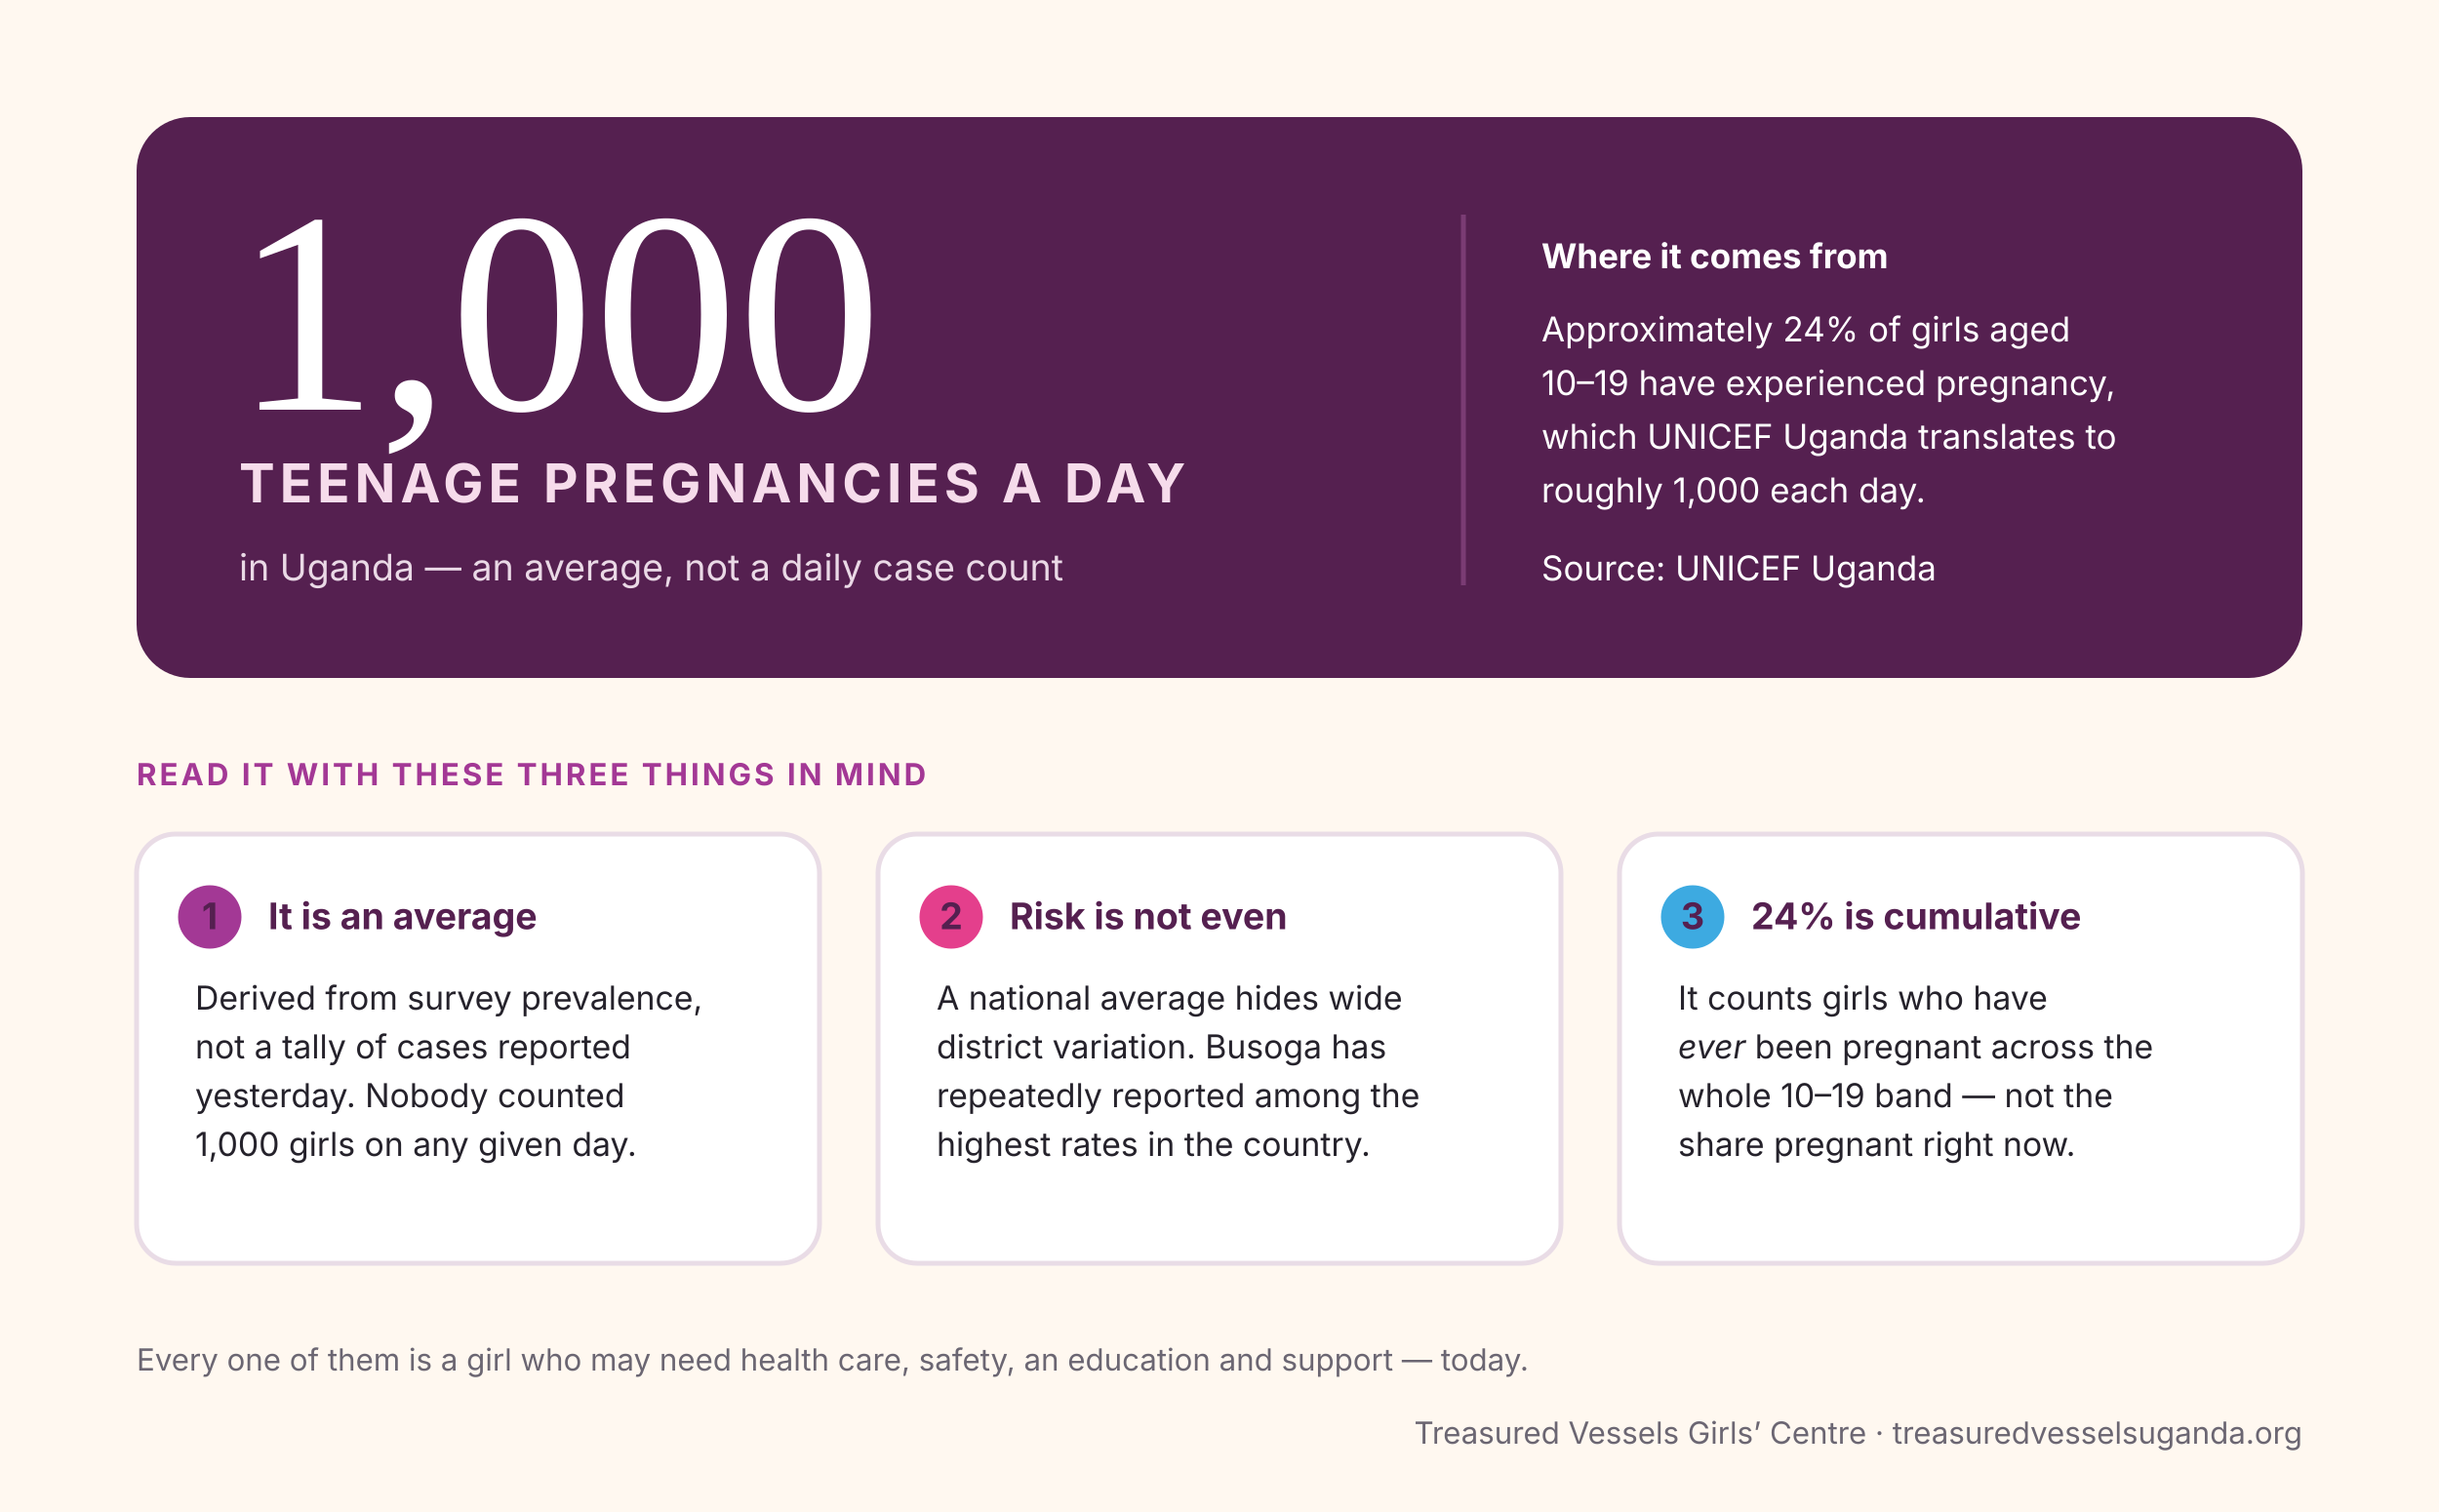
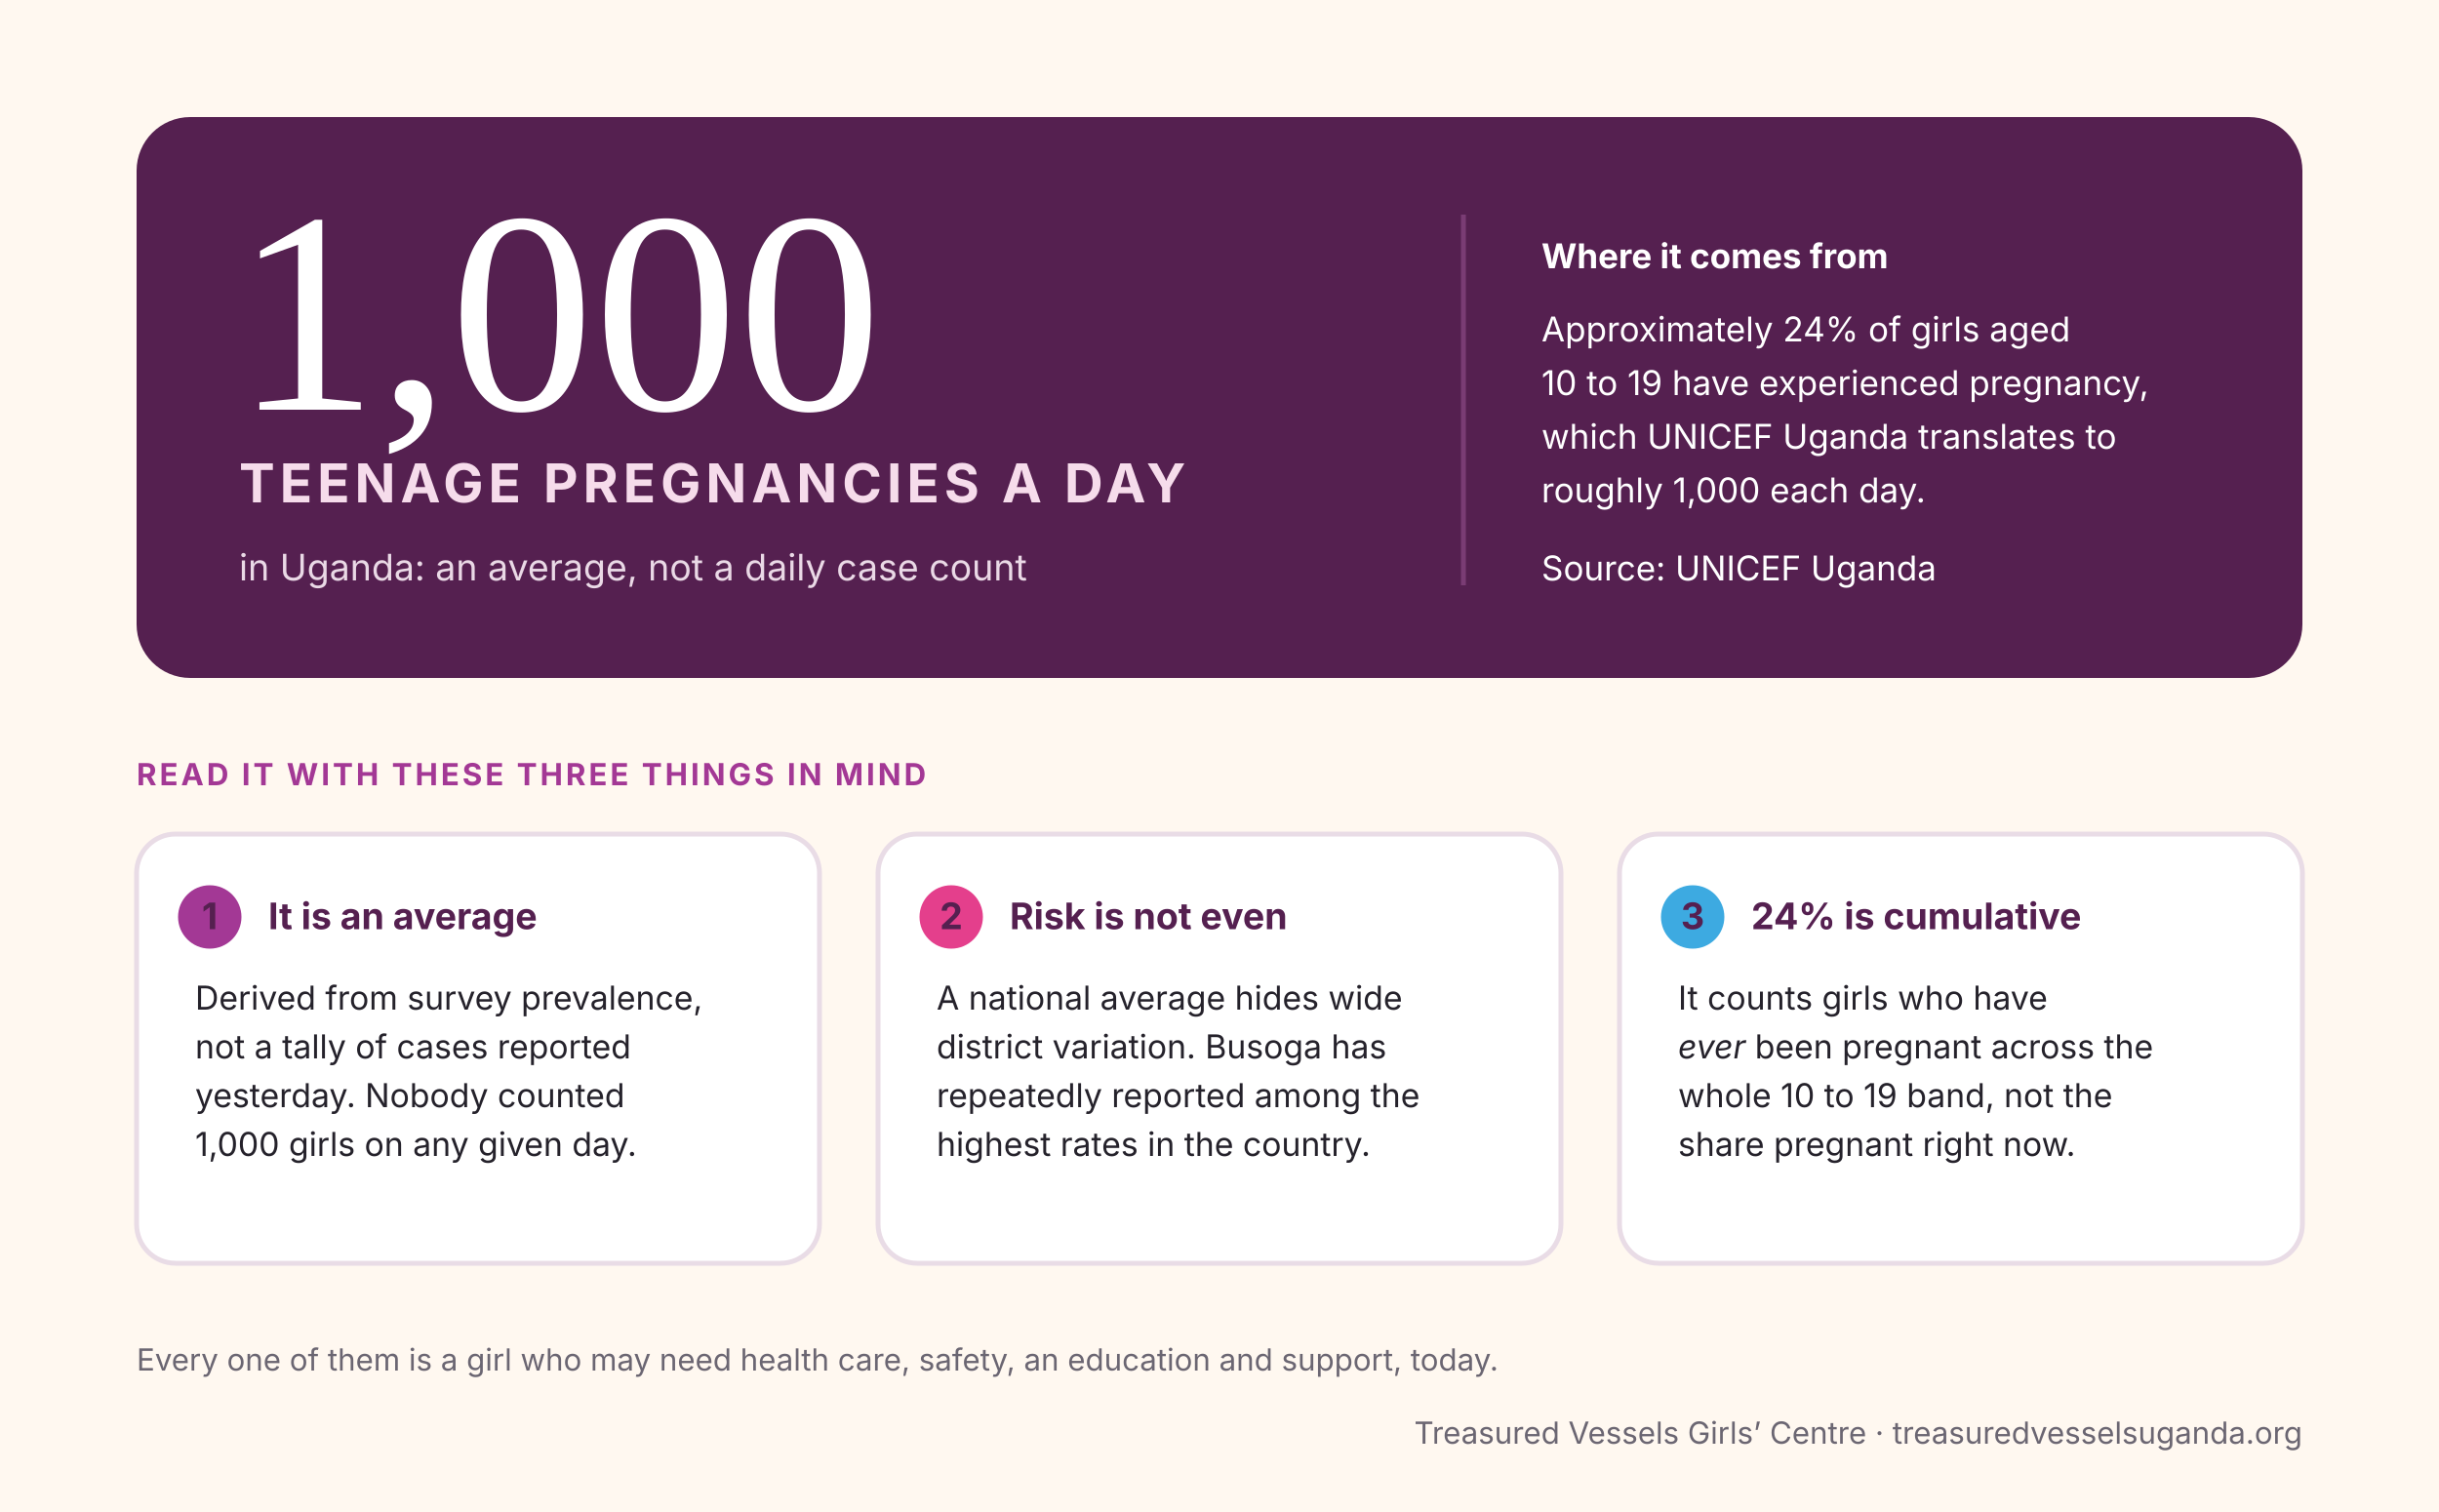
<svg xmlns="http://www.w3.org/2000/svg" viewBox="0 0 1000 620" width="1000" height="620" role="img" aria-label="A source-labelled graphic explaining the figure of one thousand teenage pregnancies a day in Uganda. The figure comes from UNICEF Uganda, which reports that approximately 24 per cent of girls aged 10 to 19 have experienced pregnancy, translating to around one thousand teenage pregnancies each day. Three cautions: it is an average derived from survey prevalence, not a count of reported cases; risk is not identical in every district; and the underlying 24 per cent is a cumulative measure of girls who have ever been pregnant, across the whole ten to nineteen age band.">
  <defs>
    <style>
      .h    { font-family: Georgia, 'Times New Roman', serif; fill: #552050; }
      .huge { font-family: Georgia, 'Times New Roman', serif; fill: #ffffff; font-size: 118px; }
      .unit { font-family: Inter, 'Helvetica Neue', Arial, sans-serif; fill: #F6DCEB; font-size: 22px; font-weight: 700; letter-spacing: 2px; }
      .from { font-family: Inter, 'Helvetica Neue', Arial, sans-serif; fill: #EAD9E6; font-size: 15px; }
      .src  { font-family: Inter, 'Helvetica Neue', Arial, sans-serif; fill: #ffffff; font-size: 14px; }
      .tag  { font-family: Inter, 'Helvetica Neue', Arial, sans-serif; font-weight: 700; fill: #A33895; font-size: 12.5px; letter-spacing: 1.2px; }
      .cn   { font-family: Inter, 'Helvetica Neue', Arial, sans-serif; font-weight: 700; fill: #552050; font-size: 15px; }
      .cd   { font-family: Inter, 'Helvetica Neue', Arial, sans-serif; fill: #25222B; font-size: 13.5px; }
      .foot { font-family: Inter, 'Helvetica Neue', Arial, sans-serif; fill: #6b6672; font-size: 12.5px; }
    </style>
  </defs>
  <rect width="1000" height="620" fill="#FFF8F0" />
  <rect x="56" y="48" width="888" height="230" rx="22" fill="#552050" />
  <text class="huge" x="96" y="168">1,000</text>
  <text class="unit" x="98" y="206">TEENAGE PREGNANCIES A DAY</text>
-   <text class="from" x="98" y="238">in Uganda — an average, not a daily case count</text>
+   <text class="from" x="98" y="238">in Uganda: an average, not a daily case count</text>
  <line x1="600" y1="88" x2="600" y2="240" stroke="#7A3C74" stroke-width="2" />
  <text class="src" x="632" y="110" font-weight="700">Where it comes from</text>
  <text class="src" x="632" y="140">Approximately 24% of girls aged</text>
-   <text class="src" x="632" y="162">10–19 have experienced pregnancy,</text>
+   <text class="src" x="632" y="162">10 to 19 have experienced pregnancy,</text>
  <text class="src" x="632" y="184">which UNICEF Uganda translates to</text>
  <text class="src" x="632" y="206">roughly 1,000 each day.</text>
  <text class="src" x="632" y="238" fill="#C9AEC4">Source: UNICEF Uganda</text>
  <text class="tag" x="56" y="322">READ IT WITH THESE THREE THINGS IN MIND</text>
  <rect x="56" y="342" width="280" height="176" rx="16" fill="#ffffff" stroke="#E9DCE6" stroke-width="2" />
  <circle cx="86" cy="376" r="13" fill="#A33895" />
  <text class="cn" x="86" y="381" text-anchor="middle" fill="#ffffff">1</text>
  <text class="cn" x="110" y="381">It is an average</text>
  <text class="cd" x="80" y="414">Derived from survey prevalence,</text>
  <text class="cd" x="80" y="434">not a tally of cases reported</text>
  <text class="cd" x="80" y="454">yesterday. Nobody counted</text>
  <text class="cd" x="80" y="474">1,000 girls on any given day.</text>
  <rect x="360" y="342" width="280" height="176" rx="16" fill="#ffffff" stroke="#E9DCE6" stroke-width="2" />
  <circle cx="390" cy="376" r="13" fill="#E43F8C" />
  <text class="cn" x="390" y="381" text-anchor="middle" fill="#ffffff">2</text>
  <text class="cn" x="414" y="381">Risk is not even</text>
  <text class="cd" x="384" y="414">A national average hides wide</text>
  <text class="cd" x="384" y="434">district variation. Busoga has</text>
  <text class="cd" x="384" y="454">repeatedly reported among the</text>
  <text class="cd" x="384" y="474">highest rates in the country.</text>
  <rect x="664" y="342" width="280" height="176" rx="16" fill="#ffffff" stroke="#E9DCE6" stroke-width="2" />
  <circle cx="694" cy="376" r="13" fill="#3DAAE1" />
  <text class="cn" x="694" y="381" text-anchor="middle" fill="#ffffff">3</text>
  <text class="cn" x="718" y="381">24% is cumulative</text>
  <text class="cd" x="688" y="414">It counts girls who have</text>
  <text class="cd" x="688" y="434">
    <tspan font-style="italic">ever</tspan> been pregnant across the</text>
-   <text class="cd" x="688" y="454">whole 10–19 band — not the</text>
+   <text class="cd" x="688" y="454">whole 10 to 19 band, not the</text>
  <text class="cd" x="688" y="474">share pregnant right now.</text>
-   <text class="foot" x="56" y="562">Every one of them is a girl who may need health care, safety, an education and support — today.</text>
+   <text class="foot" x="56" y="562">Every one of them is a girl who may need health care, safety, an education and support, today.</text>
  <text class="foot" x="944" y="592" text-anchor="end">Treasured Vessels Girls’ Centre · treasuredvesselsuganda.org</text>
</svg>
